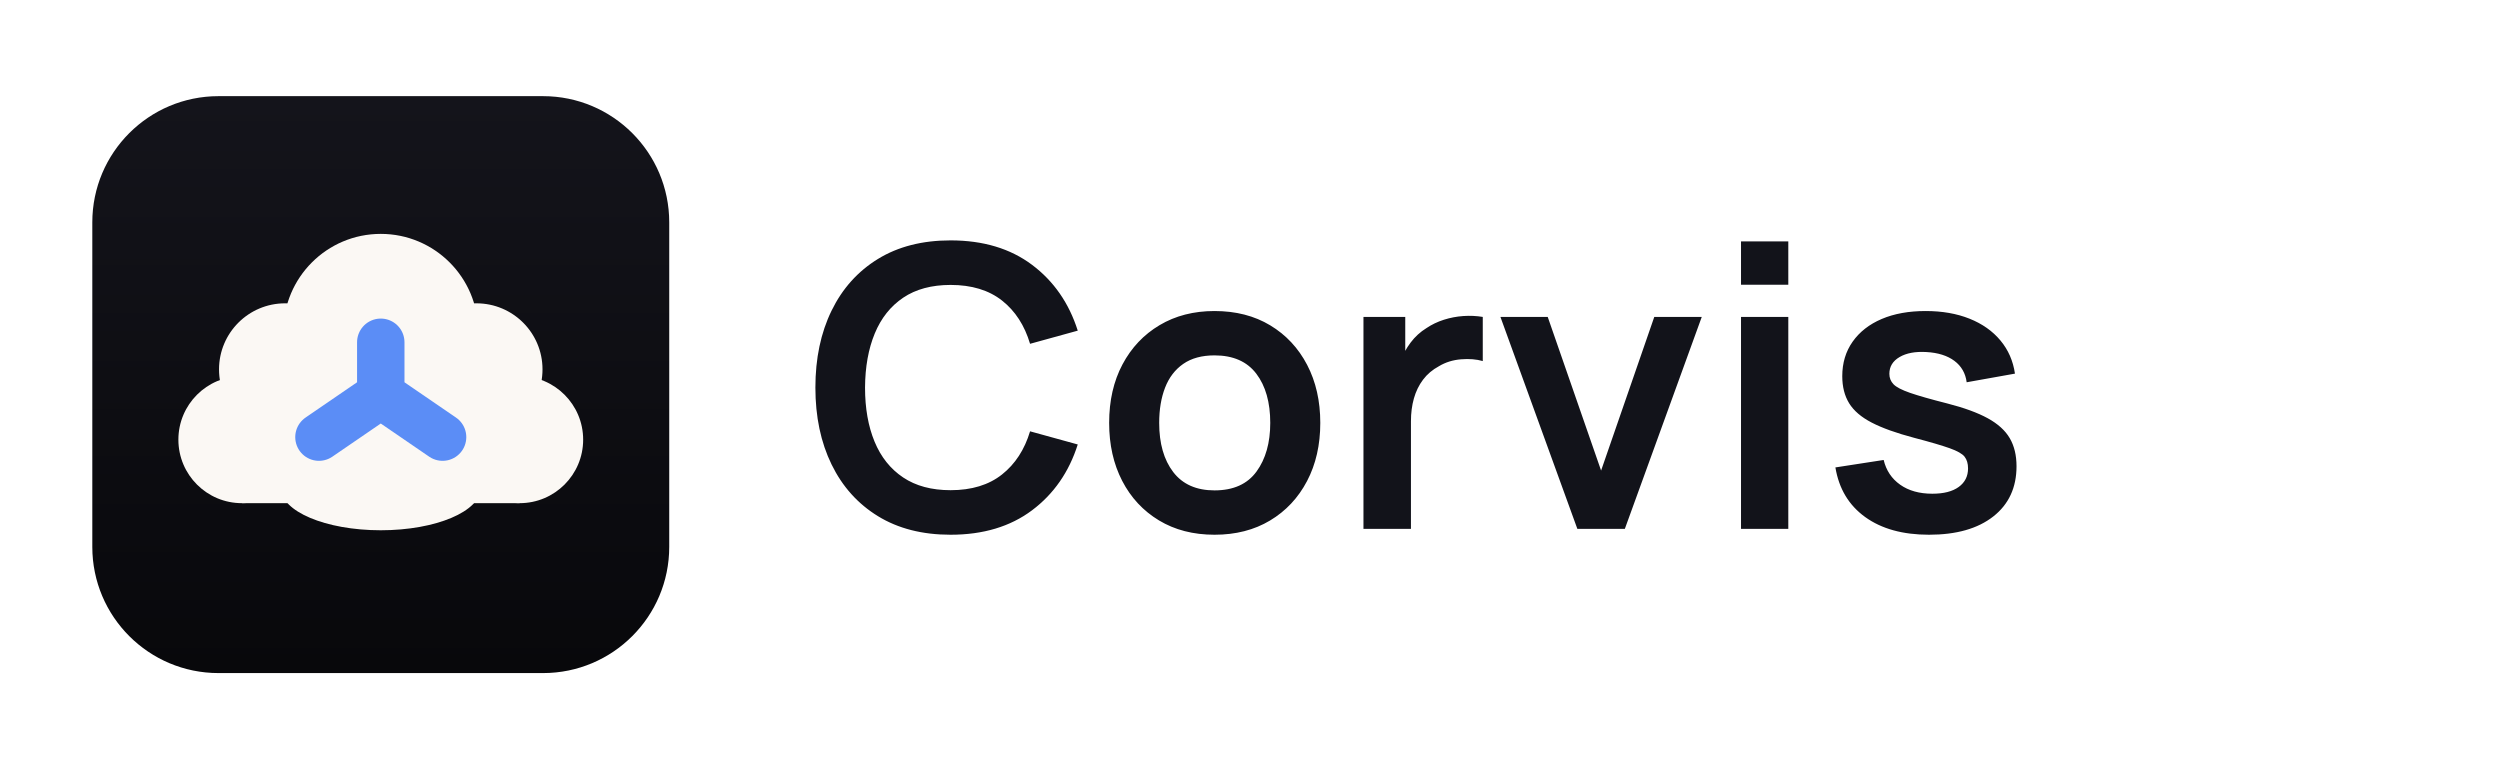
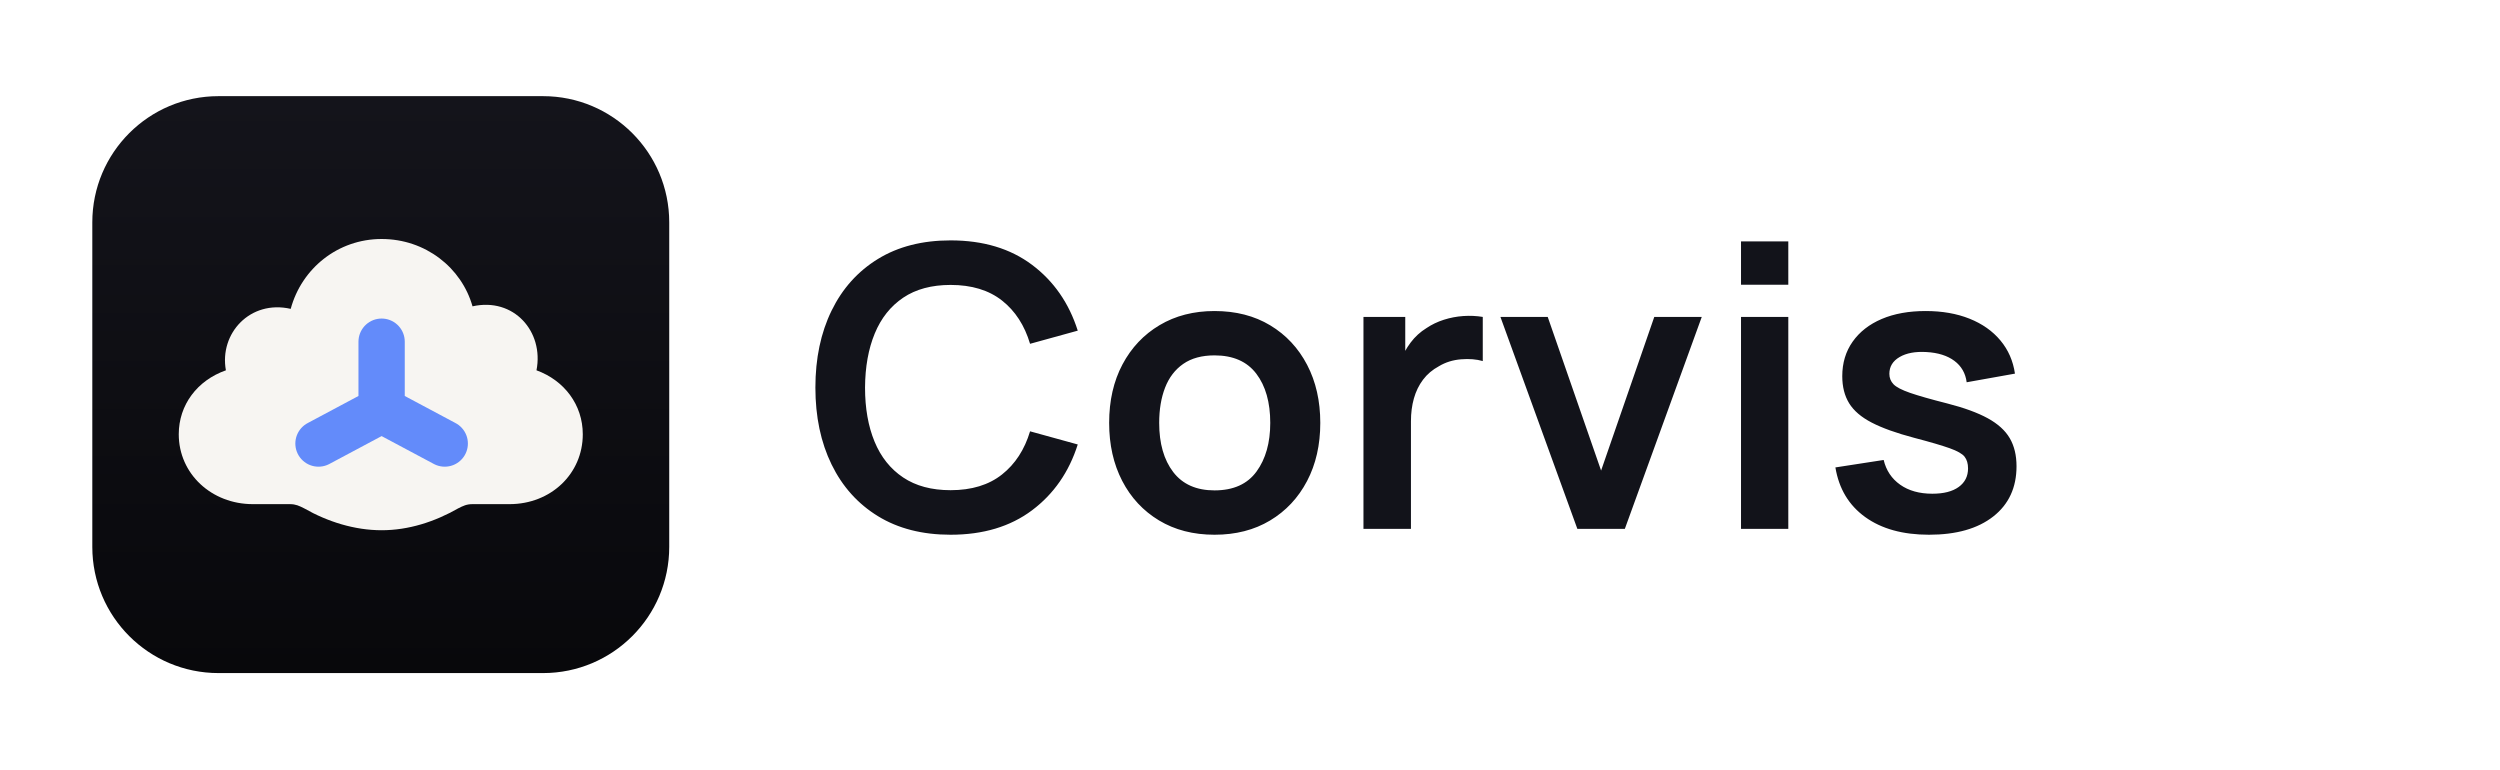
<svg xmlns="http://www.w3.org/2000/svg" viewBox="0 0 1300 400" width="1300" height="400">
  <defs>
    <linearGradient id="plate" x1="0" y1="0" x2="0" y2="1">
      <stop offset="0" stop-color="#14141B" />
      <stop offset="1" stop-color="#08080B" />
    </linearGradient>
  </defs>
  <g transform="translate(48,50) scale(0.29297)">
    <rect width="1024" height="1024" rx="224" fill="url(#plate)" />
    <g transform="translate(512,512) scale(0.9) translate(-502,-330)">
-       <g transform="translate(502,330) scale(1.67) translate(-765,-318)">
-         <g fill="#FBF8F4">
-           <circle cx="765" cy="255" r="115" />
-           <circle cx="652" cy="300" r="78" />
-           <circle cx="878" cy="300" r="78" />
-           <circle cx="601" cy="383" r="75" />
-           <circle cx="929" cy="383" r="75" />
-           <rect x="601" y="290" width="328" height="168" />
-           <ellipse cx="765" cy="440" rx="118" ry="50" />
-         </g>
-         <path d="M765 268V330M765 330L692 380M765 330L838 380" stroke="#5B8DF6" stroke-width="56" stroke-linecap="round" stroke-linejoin="round" fill="none" />
+       <g transform="translate(502,330) scale(1.66) translate(-265,-196)">
+         <path fill="#f7f5f2" d="M 113 338 C 64 338 25 302 25 255 C 25 220 47 191 81 179 C 73 135 110 95 158 106 C 171 58 214 23 266 23 C 318 23 361 57 374 103 C 423 92 459 133 450 179 C 483 191 505 220 505 255 C 505 302 467 338 418 338 L 374 338 C 367 338 363 340 357 343 C 329 359 298 369 266 369 C 234 369 202 359 174 343 C 168 340 164 338 157 338 Z" />
+         <path fill="none" stroke="#638bfa" stroke-width="55" stroke-linecap="round" stroke-linejoin="round" d="M 266 145 V 226 M 266 226 L 191 266 M 266 226 L 341 266" />
      </g>
    </g>
  </g>
  <g color="#12131A">
    <g transform="translate(417.88,275.00) scale(0.20408)">
      <path d="M374.500 15Q266.500 15 189.500-32.250Q112.500-79.500 71.250-164Q30-248.500 30-360Q30-471.500 71.250-556Q112.500-640.500 189.500-687.750Q266.500-735 374.500-735Q499-735 582-672.750Q665-610.500 698.500-505L577-471.500Q556-542 505.500-581.750Q455-621.500 374.500-621.500Q302-621.500 253.750-589Q205.500-556.500 181.250-497.750Q157-439 156.500-360Q156.500-281 180.750-222.250Q205-163.500 253.500-131Q302-98.500 374.500-98.500Q455-98.500 505.500-138.500Q556-178.500 577-248.500L698.500-215Q665-109.500 582-47.250Q499 15 374.500 15M1047 15Q966 15 905.500-21.500Q845-58 811.750-122.250Q778.500-186.500 778.500-270Q778.500-355 812.500-419Q846.500-483 907-519Q967.500-555 1047-555Q1128.500-555 1189-518.500Q1249.500-482 1283-417.750Q1316.500-353.500 1316.500-270Q1316.500-186 1282.750-121.750Q1249-57.500 1188.500-21.250Q1128 15 1047 15M1047-98Q1119-98 1154-146Q1189-194 1189-270Q1189-348.500 1153.500-395.250Q1118-442 1047-442Q998.500-442 967.250-420.250Q936-398.500 921-359.750Q906-321 906-270Q906-191.500 941.750-144.750Q977.500-98 1047-98M1547.500 0L1426.500 0L1426.500-540L1533-540L1533-408.500L1520-425.500Q1530-452.500 1546.750-474.750Q1563.500-497 1587-511.500Q1607-525 1631.250-532.750Q1655.500-540.500 1681-542.250Q1706.500-544 1730.500-540L1730.500-427.500Q1706.500-434.500 1675.250-432Q1644-429.500 1619-414.500Q1594-401 1578.250-380Q1562.500-359 1555-332.250Q1547.500-305.500 1547.500-274.500L1547.500 0M2092.500 0L1971.500 0L1775.500-540L1896-540L2032-148.500L2167.500-540L2288.500-540L2092.500 0M2509-622L2388.500-622L2388.500-732.500L2509-732.500L2509-622M2509 0L2388.500 0L2388.500-540L2509-540L2509 0M2867.500 15Q2767.500 15 2705-30Q2642.500-75 2629-156.500L2752-175.500Q2761.500-135.500 2794-112.500Q2826.500-89.500 2876-89.500Q2919.500-89.500 2943.250-106.750Q2967-124 2967-154Q2967-172.500 2958.250-183.750Q2949.500-195 2920-205.500Q2890.500-216 2829.500-232Q2761.500-250 2721.500-270.750Q2681.500-291.500 2664-320Q2646.500-348.500 2646.500-389Q2646.500-439.500 2673-477Q2699.500-514.500 2747-534.750Q2794.500-555 2859-555Q2922-555 2970.750-535.500Q3019.500-516 3049.500-480Q3079.500-444 3086.500-395.500L2963.500-373.500Q2959-408 2932.250-428Q2905.500-448 2861-450.500Q2818.500-453 2792.500-437.750Q2766.500-422.500 2766.500-395Q2766.500-379.500 2777-368.500Q2787.500-357.500 2819.250-346.500Q2851-335.500 2914-319.500Q2978.500-303 3017.250-281.750Q3056-260.500 3073.250-231Q3090.500-201.500 3090.500-159.500Q3090.500-78 3031.250-31.500Q2972 15 2867.500 15" fill="currentColor" />
    </g>
  </g>
</svg>
